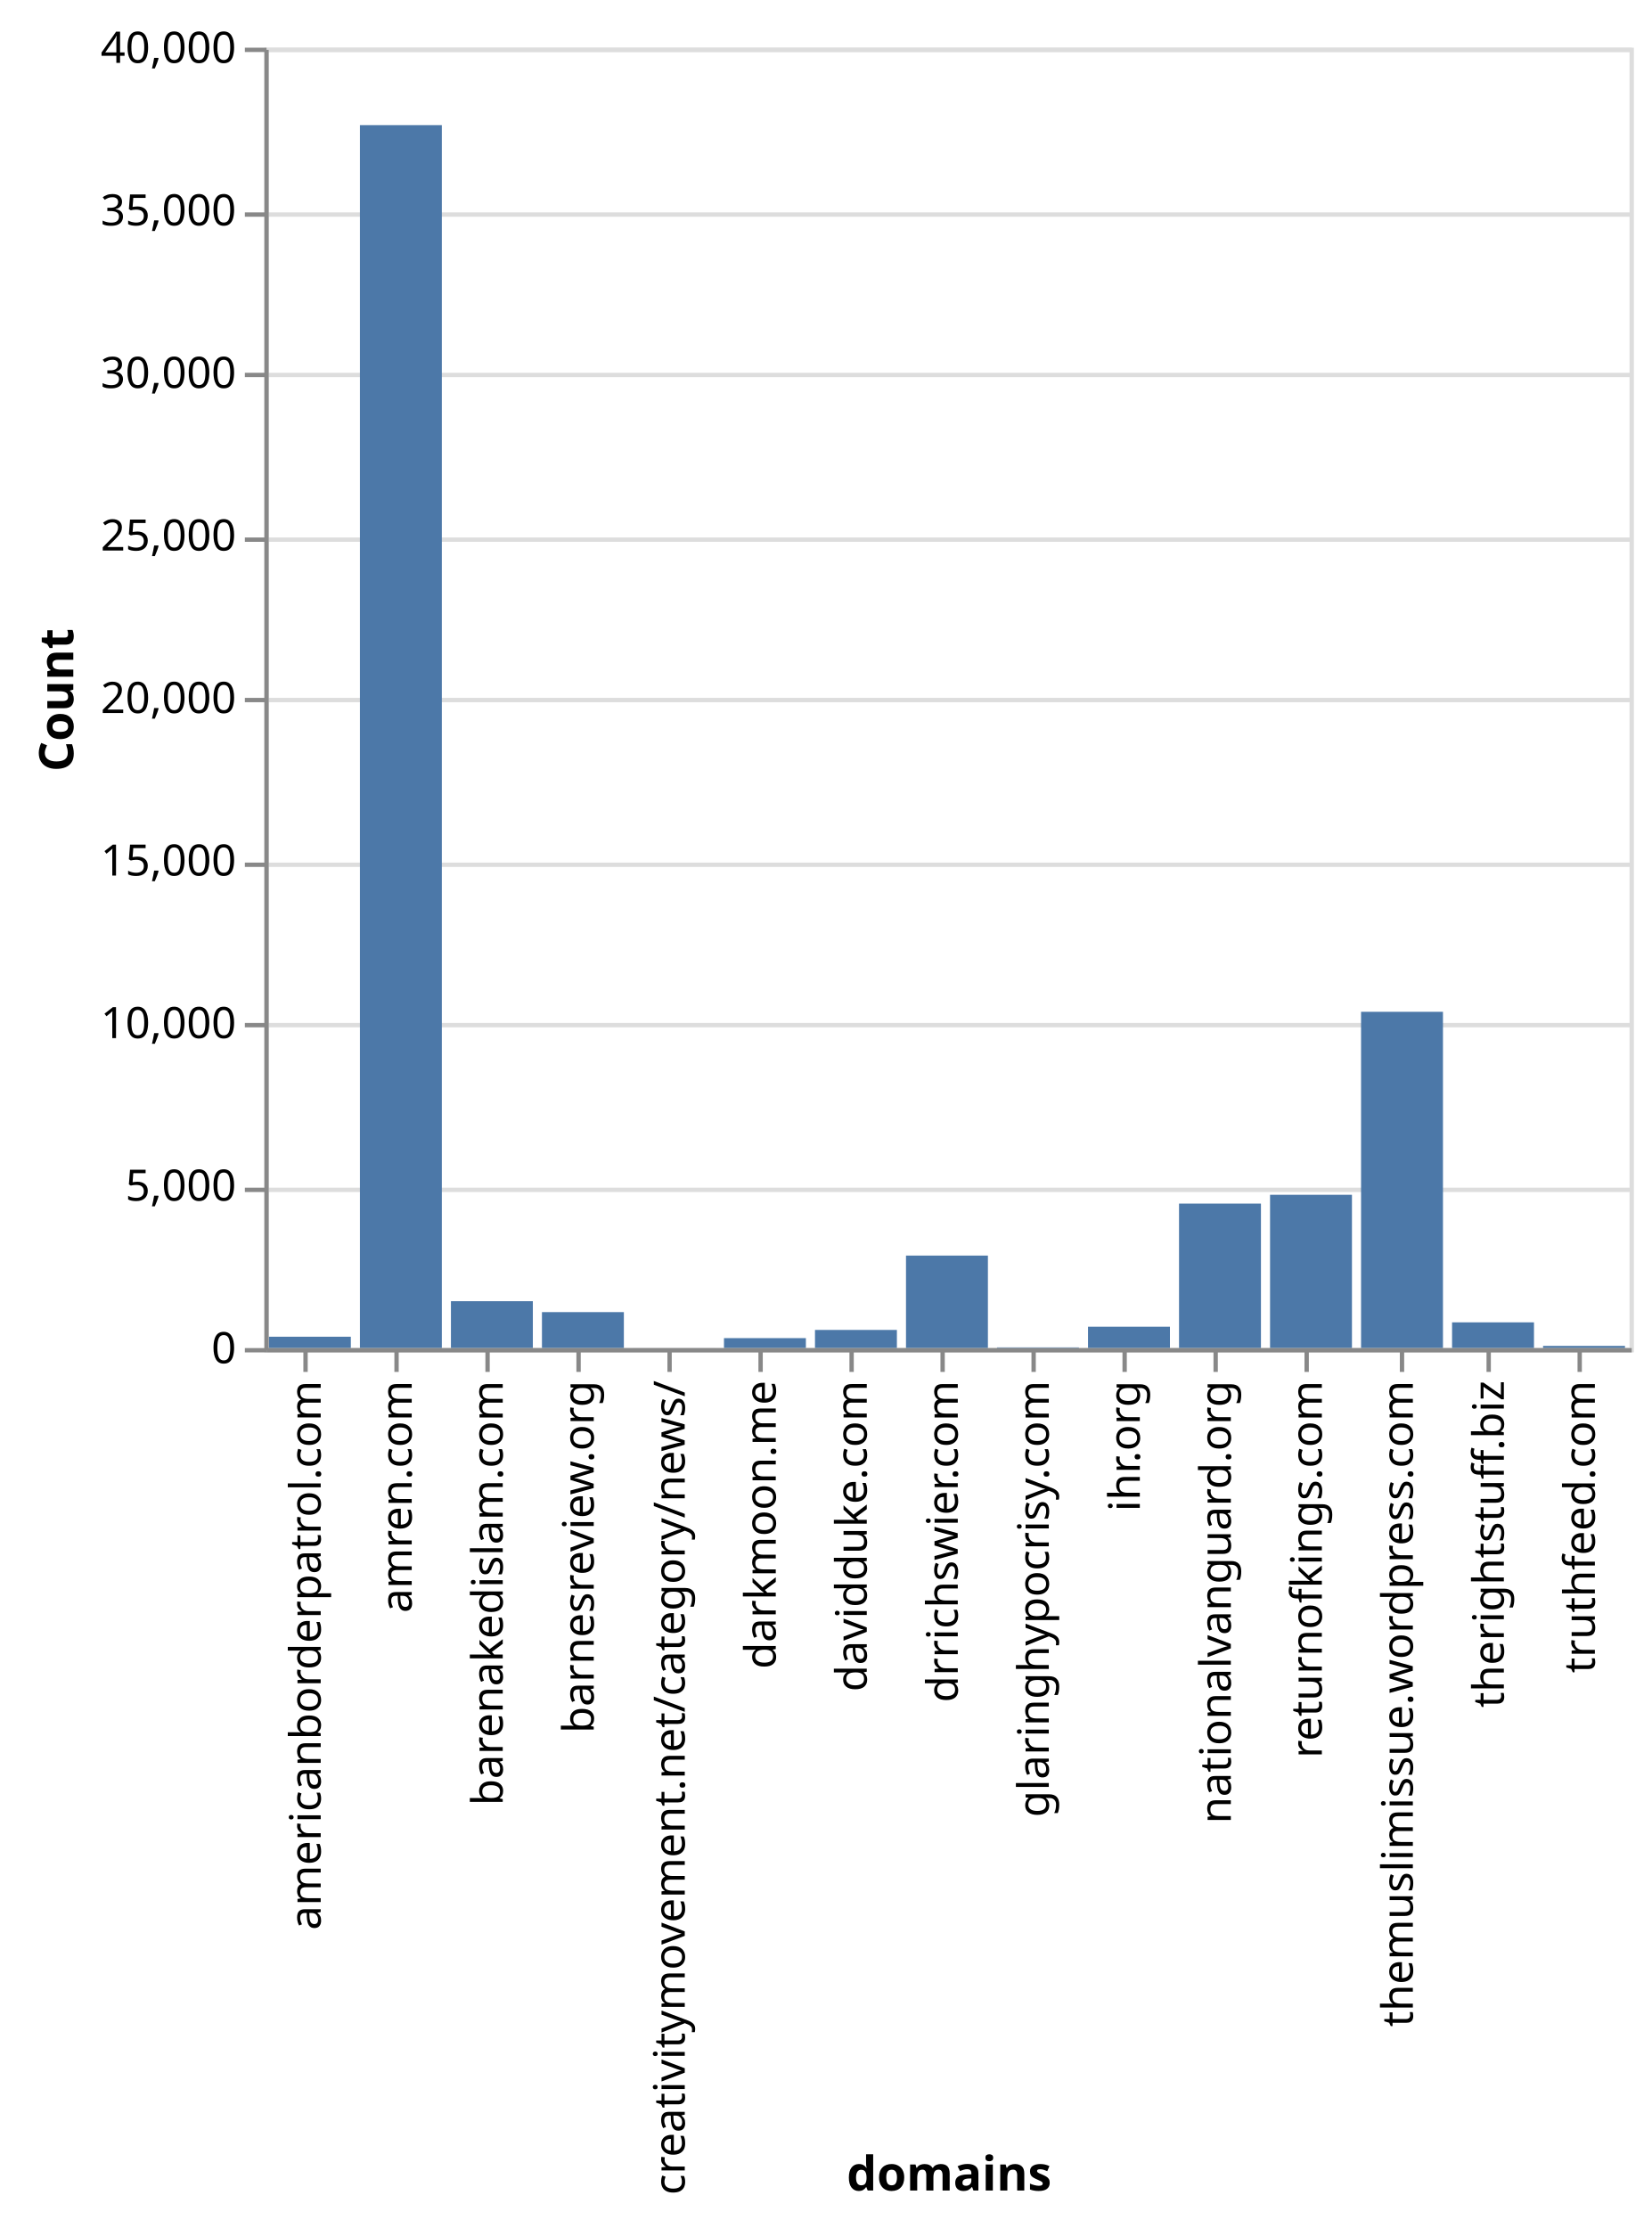
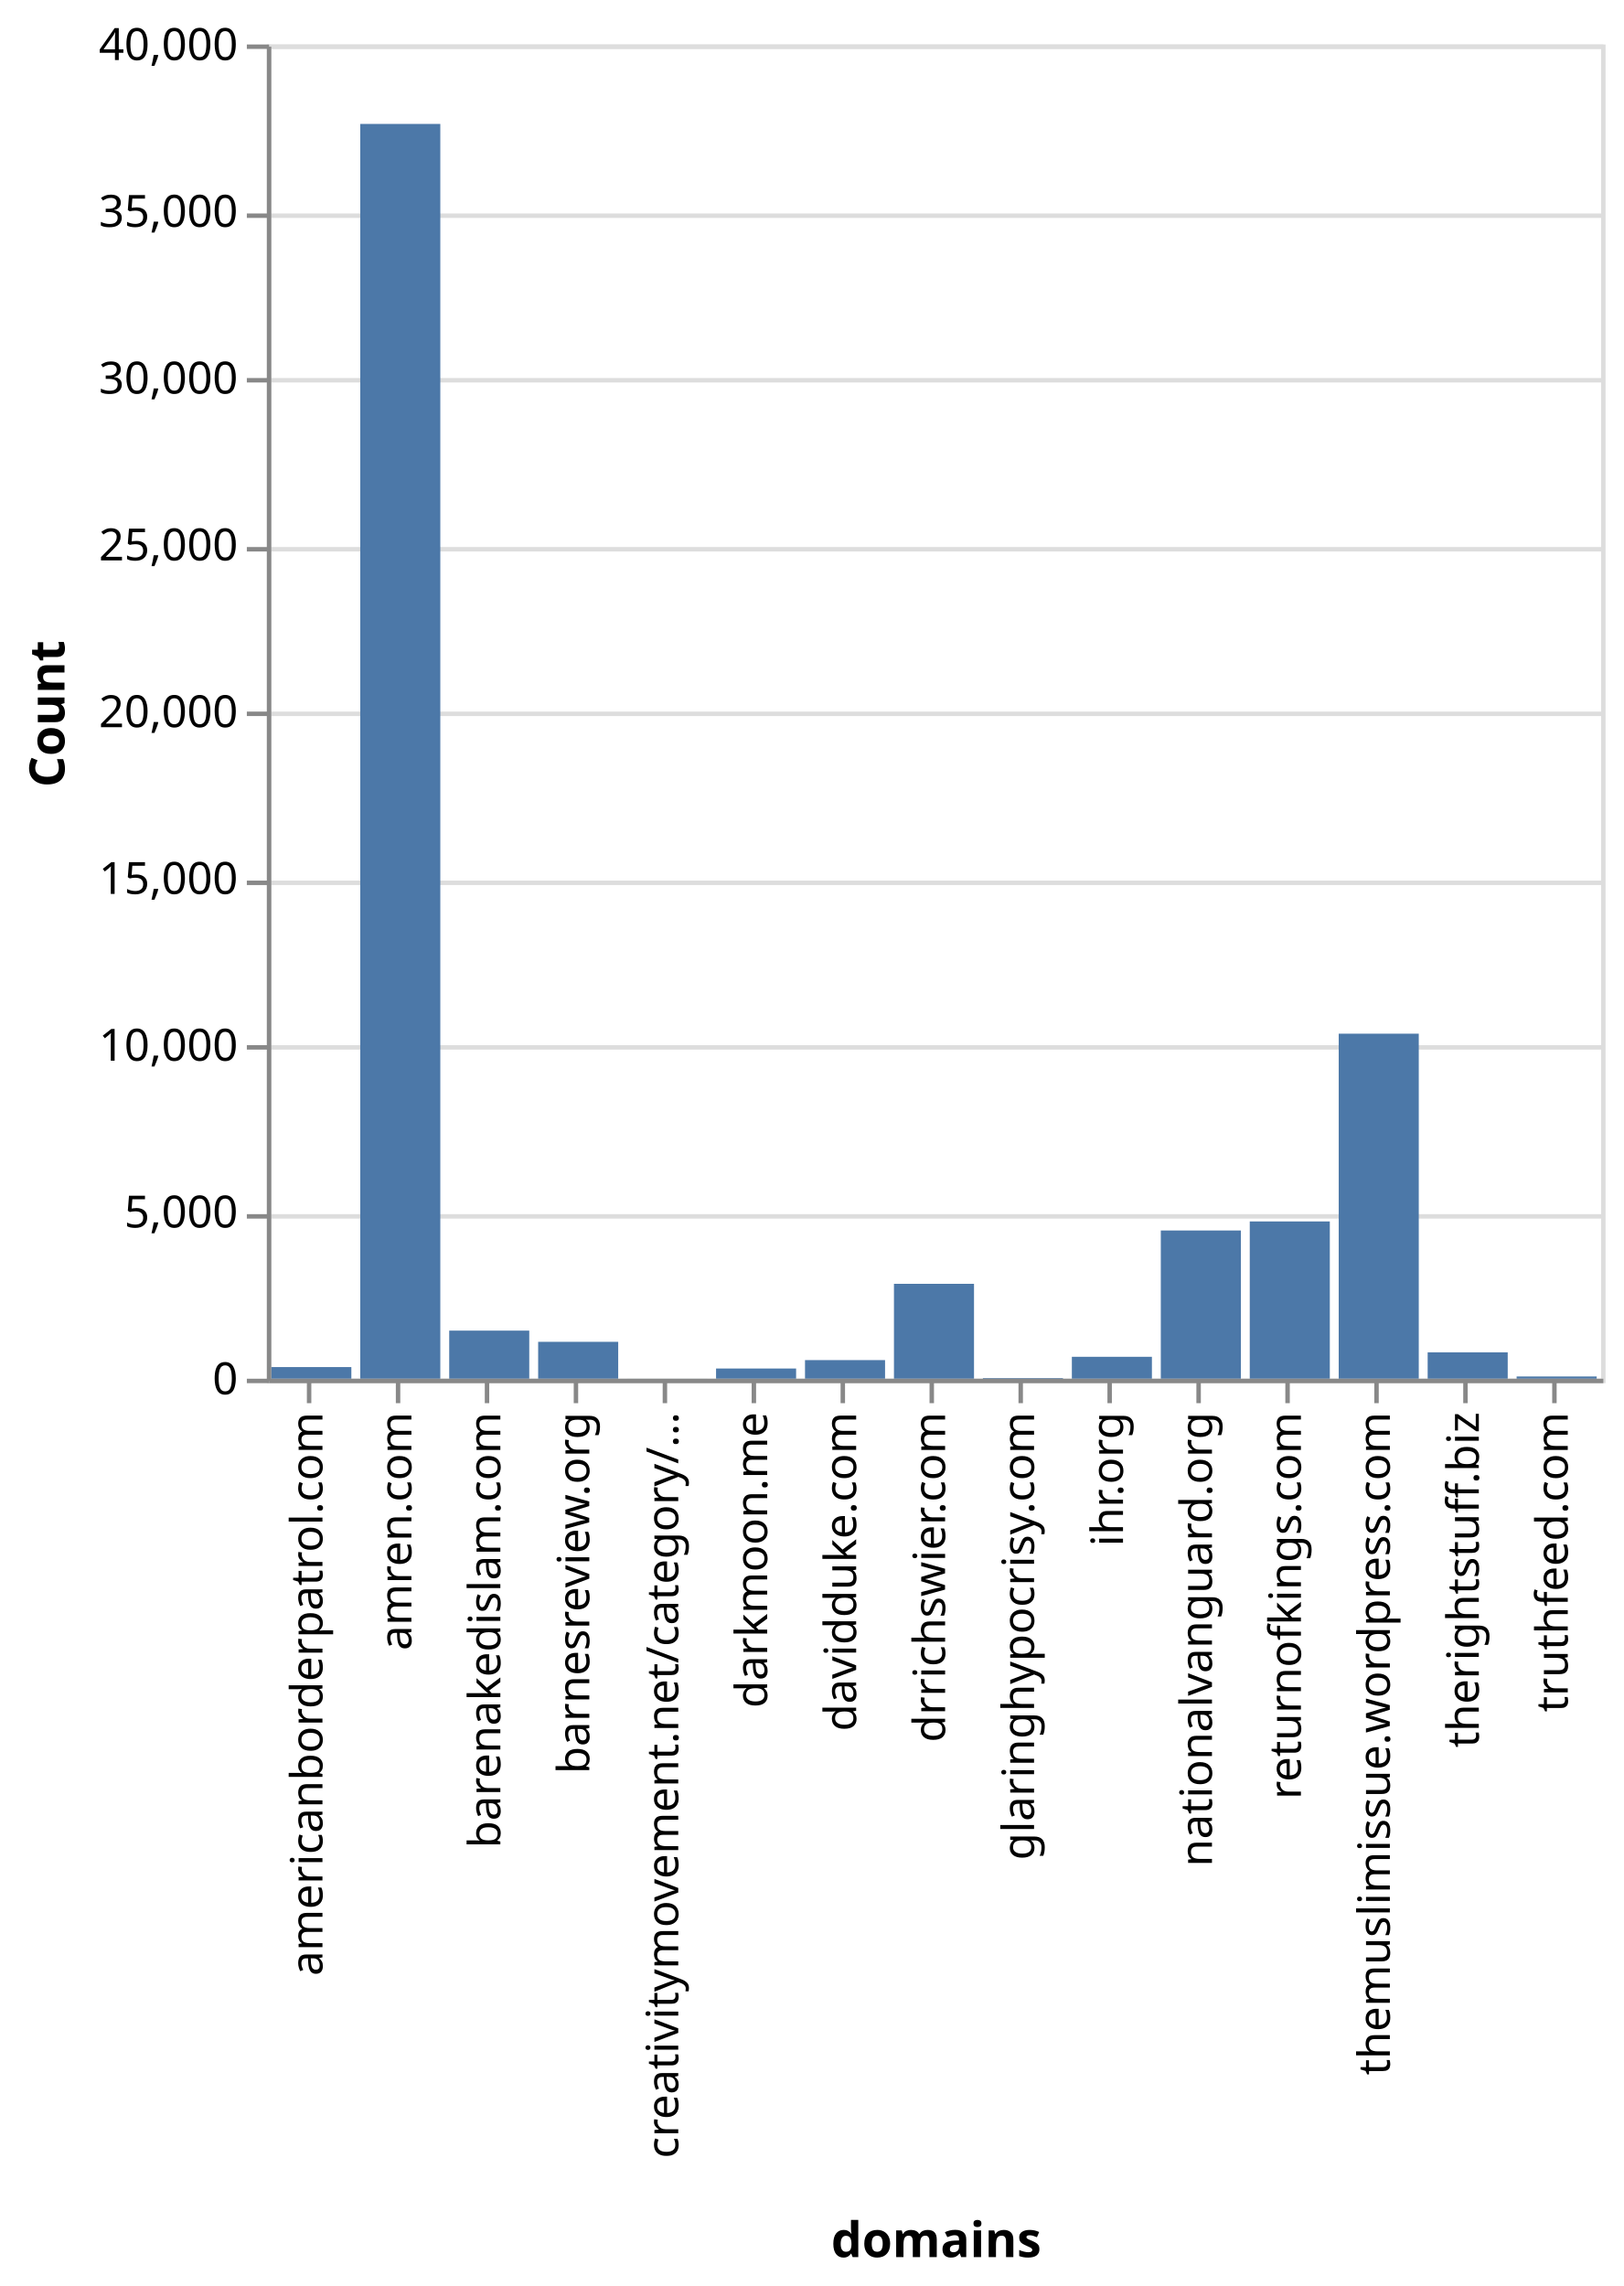
- <svg xmlns="http://www.w3.org/2000/svg" class="marks" width="381" height="514" viewBox="0 0 381 514" version="1.1">
-   <g transform="translate(61,11)">
+ <svg xmlns="http://www.w3.org/2000/svg" class="marks" width="365" height="514" viewBox="0 0 365 514" version="1.1">
+   <g transform="translate(60,10)">
    <g class="mark-group role-frame root">
      <g transform="translate(0,0)">
-         <path class="background" d="M0.5,0.5h315v300h-315Z" style="fill: none; stroke: #ddd;" />
+         <path class="background" d="M0.5,0.5h300v300h-300Z" style="fill: none; stroke: #ddd;" />
        <g>
          <g class="mark-group role-axis">
            <g transform="translate(0.5,0.5)">
              <path class="background" d="M0,0h0v0h0Z" style="pointer-events: none; fill: none;" />
              <g>
                <g class="mark-rule role-axis-grid" style="pointer-events: none;">
-                   <line transform="translate(0,300)" x2="315" y2="0" style="fill: none; stroke: #ddd; stroke-width: 1; opacity: 1;" />
-                   <line transform="translate(0,263)" x2="315" y2="0" style="fill: none; stroke: #ddd; stroke-width: 1; opacity: 1;" />
-                   <line transform="translate(0,225)" x2="315" y2="0" style="fill: none; stroke: #ddd; stroke-width: 1; opacity: 1;" />
-                   <line transform="translate(0,188)" x2="315" y2="0" style="fill: none; stroke: #ddd; stroke-width: 1; opacity: 1;" />
-                   <line transform="translate(0,150)" x2="315" y2="0" style="fill: none; stroke: #ddd; stroke-width: 1; opacity: 1;" />
-                   <line transform="translate(0,113)" x2="315" y2="0" style="fill: none; stroke: #ddd; stroke-width: 1; opacity: 1;" />
-                   <line transform="translate(0,75)" x2="315" y2="0" style="fill: none; stroke: #ddd; stroke-width: 1; opacity: 1;" />
-                   <line transform="translate(0,38)" x2="315" y2="0" style="fill: none; stroke: #ddd; stroke-width: 1; opacity: 1;" />
-                   <line transform="translate(0,0)" x2="315" y2="0" style="fill: none; stroke: #ddd; stroke-width: 1; opacity: 1;" />
+                   <line transform="translate(0,300)" x2="300" y2="0" style="fill: none; stroke: #ddd; stroke-width: 1; opacity: 1;" />
+                   <line transform="translate(0,263)" x2="300" y2="0" style="fill: none; stroke: #ddd; stroke-width: 1; opacity: 1;" />
+                   <line transform="translate(0,225)" x2="300" y2="0" style="fill: none; stroke: #ddd; stroke-width: 1; opacity: 1;" />
+                   <line transform="translate(0,188)" x2="300" y2="0" style="fill: none; stroke: #ddd; stroke-width: 1; opacity: 1;" />
+                   <line transform="translate(0,150)" x2="300" y2="0" style="fill: none; stroke: #ddd; stroke-width: 1; opacity: 1;" />
+                   <line transform="translate(0,113)" x2="300" y2="0" style="fill: none; stroke: #ddd; stroke-width: 1; opacity: 1;" />
+                   <line transform="translate(0,75)" x2="300" y2="0" style="fill: none; stroke: #ddd; stroke-width: 1; opacity: 1;" />
+                   <line transform="translate(0,38)" x2="300" y2="0" style="fill: none; stroke: #ddd; stroke-width: 1; opacity: 1;" />
+                   <line transform="translate(0,0)" x2="300" y2="0" style="fill: none; stroke: #ddd; stroke-width: 1; opacity: 1;" />
                </g>
              </g>
            </g>
          </g>
          <g class="mark-rect role-mark marks">
-             <path d="M85.05,299.993h18.9v0.007h-18.9Z" style="fill: #4c78a8;" />
-             <path d="M169.05,299.842h18.9v0.158h-18.9Z" style="fill: #4c78a8;" />
-             <path d="M1.05,297.382h18.9v2.618h-18.9Z" style="fill: #4c78a8;" />
-             <path d="M64.05,291.705h18.9v8.295h-18.9Z" style="fill: #4c78a8;" />
-             <path d="M211.05,266.67h18.9v33.33h-18.9Z" style="fill: #4c78a8;" />
-             <path d="M274.05,294.067h18.9v5.933h-18.9Z" style="fill: #4c78a8;" />
-             <path d="M253.05,222.42h18.9v77.58h-18.9Z" style="fill: #4c78a8;" />
-             <path d="M106.05,297.705h18.9v2.295h-18.9Z" style="fill: #4c78a8;" />
-             <path d="M190.05,295.072h18.9v4.928h-18.9Z" style="fill: #4c78a8;" />
-             <path d="M43.05,289.185h18.9v10.815h-18.9Z" style="fill: #4c78a8;" />
-             <path d="M148.05,278.663h18.9v21.337h-18.9Z" style="fill: #4c78a8;" />
-             <path d="M295.05,299.498h18.9v0.502h-18.9Z" style="fill: #4c78a8;" />
-             <path d="M127.05,295.815h18.9v4.185h-18.9Z" style="fill: #4c78a8;" />
-             <path d="M232.05,264.637h18.9v35.363h-18.9Z" style="fill: #4c78a8;" />
-             <path d="M22.05,17.865h18.9v282.135h-18.9Z" style="fill: #4c78a8;" />
+             <path d="M81,299.993h18v0.007h-18Z" style="fill: #4c78a8;" />
+             <path d="M161,299.842h18v0.158h-18Z" style="fill: #4c78a8;" />
+             <path d="M1,297.382h18v2.618h-18Z" style="fill: #4c78a8;" />
+             <path d="M61,291.705h18v8.295h-18Z" style="fill: #4c78a8;" />
+             <path d="M201,266.67h18v33.33h-18Z" style="fill: #4c78a8;" />
+             <path d="M261,294.067h18v5.933h-18Z" style="fill: #4c78a8;" />
+             <path d="M241,222.42h18v77.58h-18Z" style="fill: #4c78a8;" />
+             <path d="M101,297.705h18v2.295h-18Z" style="fill: #4c78a8;" />
+             <path d="M181,295.072h18v4.928h-18Z" style="fill: #4c78a8;" />
+             <path d="M41,289.185h18v10.815h-18Z" style="fill: #4c78a8;" />
+             <path d="M141,278.663h18v21.337h-18Z" style="fill: #4c78a8;" />
+             <path d="M281,299.498h18v0.502h-18Z" style="fill: #4c78a8;" />
+             <path d="M121,295.815h18v4.185h-18Z" style="fill: #4c78a8;" />
+             <path d="M221,264.637h18v35.363h-18Z" style="fill: #4c78a8;" />
+             <path d="M21,17.865h18v282.135h-18Z" style="fill: #4c78a8;" />
          </g>
          <g class="mark-group role-axis">
            <g transform="translate(0.5,300.5)">
              <path class="background" d="M0,0h0v0h0Z" style="pointer-events: none; fill: none;" />
              <g>
                <g class="mark-rule role-axis-tick" style="pointer-events: none;">
                  <line transform="translate(9,0)" x2="0" y2="5" style="fill: none; stroke: #888; stroke-width: 1; opacity: 1;" />
-                   <line transform="translate(30,0)" x2="0" y2="5" style="fill: none; stroke: #888; stroke-width: 1; opacity: 1;" />
-                   <line transform="translate(51,0)" x2="0" y2="5" style="fill: none; stroke: #888; stroke-width: 1; opacity: 1;" />
-                   <line transform="translate(72,0)" x2="0" y2="5" style="fill: none; stroke: #888; stroke-width: 1; opacity: 1;" />
-                   <line transform="translate(93,0)" x2="0" y2="5" style="fill: none; stroke: #888; stroke-width: 1; opacity: 1;" />
-                   <line transform="translate(114,0)" x2="0" y2="5" style="fill: none; stroke: #888; stroke-width: 1; opacity: 1;" />
-                   <line transform="translate(135,0)" x2="0" y2="5" style="fill: none; stroke: #888; stroke-width: 1; opacity: 1;" />
-                   <line transform="translate(156,0)" x2="0" y2="5" style="fill: none; stroke: #888; stroke-width: 1; opacity: 1;" />
-                   <line transform="translate(177,0)" x2="0" y2="5" style="fill: none; stroke: #888; stroke-width: 1; opacity: 1;" />
-                   <line transform="translate(198,0)" x2="0" y2="5" style="fill: none; stroke: #888; stroke-width: 1; opacity: 1;" />
-                   <line transform="translate(219,0)" x2="0" y2="5" style="fill: none; stroke: #888; stroke-width: 1; opacity: 1;" />
-                   <line transform="translate(240,0)" x2="0" y2="5" style="fill: none; stroke: #888; stroke-width: 1; opacity: 1;" />
-                   <line transform="translate(262,0)" x2="0" y2="5" style="fill: none; stroke: #888; stroke-width: 1; opacity: 1;" />
-                   <line transform="translate(282,0)" x2="0" y2="5" style="fill: none; stroke: #888; stroke-width: 1; opacity: 1;" />
-                   <line transform="translate(303,0)" x2="0" y2="5" style="fill: none; stroke: #888; stroke-width: 1; opacity: 1;" />
+                   <line transform="translate(29,0)" x2="0" y2="5" style="fill: none; stroke: #888; stroke-width: 1; opacity: 1;" />
+                   <line transform="translate(49,0)" x2="0" y2="5" style="fill: none; stroke: #888; stroke-width: 1; opacity: 1;" />
+                   <line transform="translate(69,0)" x2="0" y2="5" style="fill: none; stroke: #888; stroke-width: 1; opacity: 1;" />
+                   <line transform="translate(89,0)" x2="0" y2="5" style="fill: none; stroke: #888; stroke-width: 1; opacity: 1;" />
+                   <line transform="translate(109,0)" x2="0" y2="5" style="fill: none; stroke: #888; stroke-width: 1; opacity: 1;" />
+                   <line transform="translate(129,0)" x2="0" y2="5" style="fill: none; stroke: #888; stroke-width: 1; opacity: 1;" />
+                   <line transform="translate(149,0)" x2="0" y2="5" style="fill: none; stroke: #888; stroke-width: 1; opacity: 1;" />
+                   <line transform="translate(169,0)" x2="0" y2="5" style="fill: none; stroke: #888; stroke-width: 1; opacity: 1;" />
+                   <line transform="translate(189,0)" x2="0" y2="5" style="fill: none; stroke: #888; stroke-width: 1; opacity: 1;" />
+                   <line transform="translate(209,0)" x2="0" y2="5" style="fill: none; stroke: #888; stroke-width: 1; opacity: 1;" />
+                   <line transform="translate(229,0)" x2="0" y2="5" style="fill: none; stroke: #888; stroke-width: 1; opacity: 1;" />
+                   <line transform="translate(249,0)" x2="0" y2="5" style="fill: none; stroke: #888; stroke-width: 1; opacity: 1;" />
+                   <line transform="translate(269,0)" x2="0" y2="5" style="fill: none; stroke: #888; stroke-width: 1; opacity: 1;" />
+                   <line transform="translate(289,0)" x2="0" y2="5" style="fill: none; stroke: #888; stroke-width: 1; opacity: 1;" />
                </g>
                <g class="mark-text role-axis-label" style="pointer-events: none;">
-                   <text text-anchor="end" transform="translate(9.5,7) rotate(270) translate(0,3)" style="font-family: sans-serif; font-size: 10px; fill: #000; opacity: 1;">americanborderpatrol.com</text>
-                   <text text-anchor="end" transform="translate(30.5,7) rotate(270) translate(0,3)" style="font-family: sans-serif; font-size: 10px; fill: #000; opacity: 1;">amren.com</text>
-                   <text text-anchor="end" transform="translate(51.5,7) rotate(270) translate(0,3)" style="font-family: sans-serif; font-size: 10px; fill: #000; opacity: 1;">barenakedislam.com</text>
-                   <text text-anchor="end" transform="translate(72.5,7) rotate(270) translate(0,3)" style="font-family: sans-serif; font-size: 10px; fill: #000; opacity: 1;">barnesreview.org</text>
-                   <text text-anchor="end" transform="translate(93.5,7) rotate(270) translate(0,3)" style="font-family: sans-serif; font-size: 10px; fill: #000; opacity: 1;">creativitymovement.net/category/news/</text>
-                   <text text-anchor="end" transform="translate(114.5,7) rotate(270) translate(0,3)" style="font-family: sans-serif; font-size: 10px; fill: #000; opacity: 1;">darkmoon.me</text>
-                   <text text-anchor="end" transform="translate(135.5,7) rotate(270) translate(0,3)" style="font-family: sans-serif; font-size: 10px; fill: #000; opacity: 1;">davidduke.com</text>
-                   <text text-anchor="end" transform="translate(156.5,7) rotate(270) translate(0,3)" style="font-family: sans-serif; font-size: 10px; fill: #000; opacity: 1;">drrichswier.com</text>
-                   <text text-anchor="end" transform="translate(177.5,7) rotate(270) translate(0,3)" style="font-family: sans-serif; font-size: 10px; fill: #000; opacity: 1;">glaringhypocrisy.com</text>
-                   <text text-anchor="end" transform="translate(198.5,7) rotate(270) translate(0,3)" style="font-family: sans-serif; font-size: 10px; fill: #000; opacity: 1;">ihr.org</text>
-                   <text text-anchor="end" transform="translate(219.5,7) rotate(270) translate(0,3)" style="font-family: sans-serif; font-size: 10px; fill: #000; opacity: 1;">nationalvanguard.org</text>
-                   <text text-anchor="end" transform="translate(240.5,7) rotate(270) translate(0,3)" style="font-family: sans-serif; font-size: 10px; fill: #000; opacity: 1;">returnofkings.com</text>
-                   <text text-anchor="end" transform="translate(261.5,7) rotate(270) translate(0,3)" style="font-family: sans-serif; font-size: 10px; fill: #000; opacity: 1;">themuslimissue.wordpress.com</text>
-                   <text text-anchor="end" transform="translate(282.5,7) rotate(270) translate(0,3)" style="font-family: sans-serif; font-size: 10px; fill: #000; opacity: 1;">therightstuff.biz</text>
-                   <text text-anchor="end" transform="translate(303.5,7) rotate(270) translate(0,3)" style="font-family: sans-serif; font-size: 10px; fill: #000; opacity: 1;">truthfeed.com</text>
+                   <text text-anchor="end" transform="translate(9,7) rotate(270) translate(0,3)" style="font-family: sans-serif; font-size: 10px; fill: #000; opacity: 1;">americanborderpatrol.com</text>
+                   <text text-anchor="end" transform="translate(29,7) rotate(270) translate(0,3)" style="font-family: sans-serif; font-size: 10px; fill: #000; opacity: 1;">amren.com</text>
+                   <text text-anchor="end" transform="translate(49,7) rotate(270) translate(0,3)" style="font-family: sans-serif; font-size: 10px; fill: #000; opacity: 1;">barenakedislam.com</text>
+                   <text text-anchor="end" transform="translate(69,7) rotate(270) translate(0,3)" style="font-family: sans-serif; font-size: 10px; fill: #000; opacity: 1;">barnesreview.org</text>
+                   <text text-anchor="end" transform="translate(89,7) rotate(270) translate(0,3)" style="font-family: sans-serif; font-size: 10px; fill: #000; opacity: 1;">creativitymovement.net/category/…</text>
+                   <text text-anchor="end" transform="translate(109,7) rotate(270) translate(0,3)" style="font-family: sans-serif; font-size: 10px; fill: #000; opacity: 1;">darkmoon.me</text>
+                   <text text-anchor="end" transform="translate(129,7) rotate(270) translate(0,3)" style="font-family: sans-serif; font-size: 10px; fill: #000; opacity: 1;">davidduke.com</text>
+                   <text text-anchor="end" transform="translate(149,7) rotate(270) translate(0,3)" style="font-family: sans-serif; font-size: 10px; fill: #000; opacity: 1;">drrichswier.com</text>
+                   <text text-anchor="end" transform="translate(169,7) rotate(270) translate(0,3)" style="font-family: sans-serif; font-size: 10px; fill: #000; opacity: 1;">glaringhypocrisy.com</text>
+                   <text text-anchor="end" transform="translate(189,7) rotate(270) translate(0,3)" style="font-family: sans-serif; font-size: 10px; fill: #000; opacity: 1;">ihr.org</text>
+                   <text text-anchor="end" transform="translate(209,7) rotate(270) translate(0,3)" style="font-family: sans-serif; font-size: 10px; fill: #000; opacity: 1;">nationalvanguard.org</text>
+                   <text text-anchor="end" transform="translate(229,7) rotate(270) translate(0,3)" style="font-family: sans-serif; font-size: 10px; fill: #000; opacity: 1;">returnofkings.com</text>
+                   <text text-anchor="end" transform="translate(249,7) rotate(270) translate(0,3)" style="font-family: sans-serif; font-size: 10px; fill: #000; opacity: 1;">themuslimissue.wordpress.com</text>
+                   <text text-anchor="end" transform="translate(269,7) rotate(270) translate(0,3)" style="font-family: sans-serif; font-size: 10px; fill: #000; opacity: 1;">therightstuff.biz</text>
+                   <text text-anchor="end" transform="translate(289,7) rotate(270) translate(0,3)" style="font-family: sans-serif; font-size: 10px; fill: #000; opacity: 1;">truthfeed.com</text>
                </g>
                <g class="mark-rule role-axis-domain" style="pointer-events: none;">
-                   <line transform="translate(0,0)" x2="315" y2="0" style="fill: none; stroke: #888; stroke-width: 1; opacity: 1;" />
+                   <line transform="translate(0,0)" x2="300" y2="0" style="fill: none; stroke: #888; stroke-width: 1; opacity: 1;" />
                </g>
                <g class="mark-text role-axis-title" style="pointer-events: none;">
-                   <text text-anchor="middle" transform="translate(157.5,193.8516)" style="font-family: sans-serif; font-size: 11px; font-weight: bold; fill: #000; opacity: 1;">domains</text>
+                   <text text-anchor="middle" transform="translate(150,197)" style="font-family: sans-serif; font-size: 11px; font-weight: bold; fill: #000; opacity: 1;">domains</text>
                </g>
              </g>
            </g>
          </g>
          <g class="mark-group role-axis">
            <g transform="translate(0.5,0.5)">
              <path class="background" d="M0,0h0v0h0Z" style="pointer-events: none; fill: none;" />
              <g>
                <g class="mark-rule role-axis-tick" style="pointer-events: none;">
                  <line transform="translate(0,300)" x2="-5" y2="0" style="fill: none; stroke: #888; stroke-width: 1; opacity: 1;" />
                  <line transform="translate(0,263)" x2="-5" y2="0" style="fill: none; stroke: #888; stroke-width: 1; opacity: 1;" />
                  <line transform="translate(0,225)" x2="-5" y2="0" style="fill: none; stroke: #888; stroke-width: 1; opacity: 1;" />
                  <line transform="translate(0,188)" x2="-5" y2="0" style="fill: none; stroke: #888; stroke-width: 1; opacity: 1;" />
                  <line transform="translate(0,150)" x2="-5" y2="0" style="fill: none; stroke: #888; stroke-width: 1; opacity: 1;" />
                  <line transform="translate(0,113)" x2="-5" y2="0" style="fill: none; stroke: #888; stroke-width: 1; opacity: 1;" />
                  <line transform="translate(0,75)" x2="-5" y2="0" style="fill: none; stroke: #888; stroke-width: 1; opacity: 1;" />
                  <line transform="translate(0,38)" x2="-5" y2="0" style="fill: none; stroke: #888; stroke-width: 1; opacity: 1;" />
                  <line transform="translate(0,0)" x2="-5" y2="0" style="fill: none; stroke: #888; stroke-width: 1; opacity: 1;" />
                </g>
                <g class="mark-text role-axis-label" style="pointer-events: none;">
                  <text text-anchor="end" transform="translate(-7,303)" style="font-family: sans-serif; font-size: 10px; fill: #000; opacity: 1;">0</text>
                  <text text-anchor="end" transform="translate(-7,265.5)" style="font-family: sans-serif; font-size: 10px; fill: #000; opacity: 1;">5,000</text>
                  <text text-anchor="end" transform="translate(-7,228)" style="font-family: sans-serif; font-size: 10px; fill: #000; opacity: 1;">10,000</text>
                  <text text-anchor="end" transform="translate(-7,190.5)" style="font-family: sans-serif; font-size: 10px; fill: #000; opacity: 1;">15,000</text>
                  <text text-anchor="end" transform="translate(-7,153)" style="font-family: sans-serif; font-size: 10px; fill: #000; opacity: 1;">20,000</text>
                  <text text-anchor="end" transform="translate(-7,115.5)" style="font-family: sans-serif; font-size: 10px; fill: #000; opacity: 1;">25,000</text>
                  <text text-anchor="end" transform="translate(-7,78)" style="font-family: sans-serif; font-size: 10px; fill: #000; opacity: 1;">30,000</text>
                  <text text-anchor="end" transform="translate(-7,40.5)" style="font-family: sans-serif; font-size: 10px; fill: #000; opacity: 1;">35,000</text>
                  <text text-anchor="end" transform="translate(-7,3)" style="font-family: sans-serif; font-size: 10px; fill: #000; opacity: 1;">40,000</text>
                </g>
                <g class="mark-rule role-axis-domain" style="pointer-events: none;">
                  <line transform="translate(0,300)" x2="0" y2="-300" style="fill: none; stroke: #888; stroke-width: 1; opacity: 1;" />
                </g>
                <g class="mark-text role-axis-title" style="pointer-events: none;">
-                   <text text-anchor="middle" transform="translate(-42.58594,150) rotate(-90) translate(0,-2)" style="font-family: sans-serif; font-size: 11px; font-weight: bold; fill: #000; opacity: 1;">Count</text>
+                   <text text-anchor="middle" transform="translate(-44,150) rotate(-90) translate(0,-2)" style="font-family: sans-serif; font-size: 11px; font-weight: bold; fill: #000; opacity: 1;">Count</text>
                </g>
              </g>
            </g>
          </g>
        </g>
      </g>
    </g>
  </g>
</svg>
